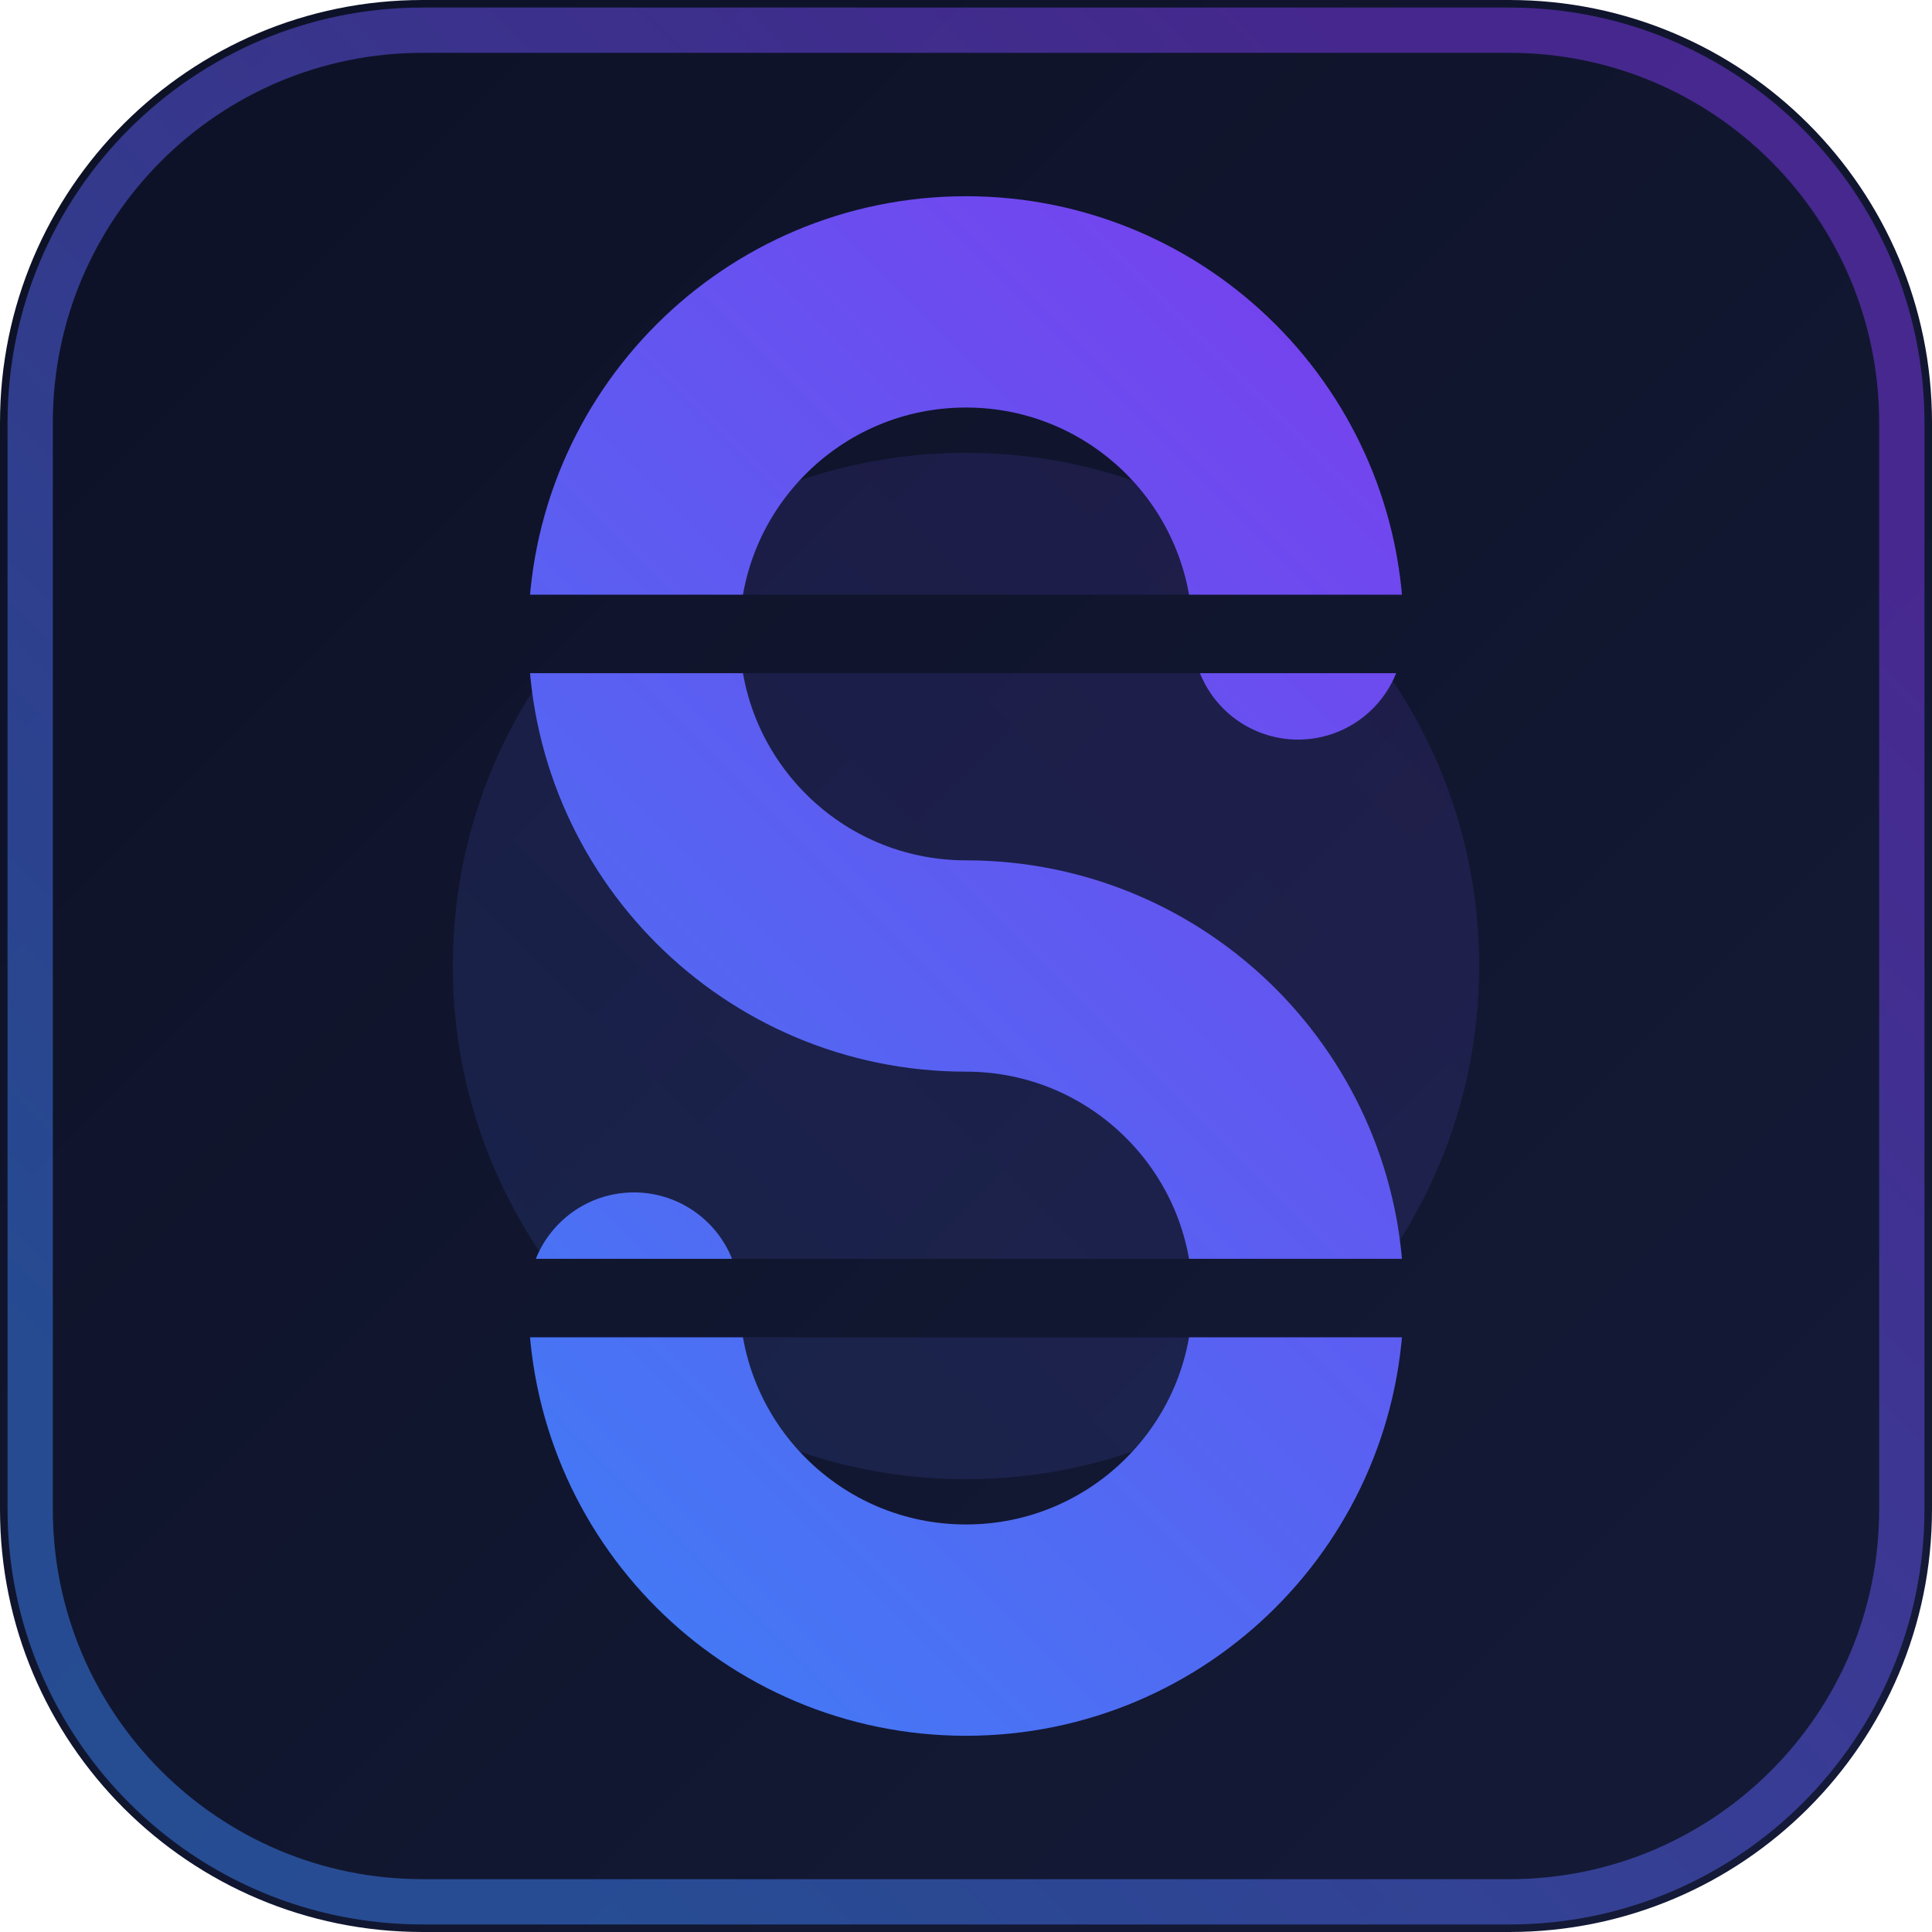
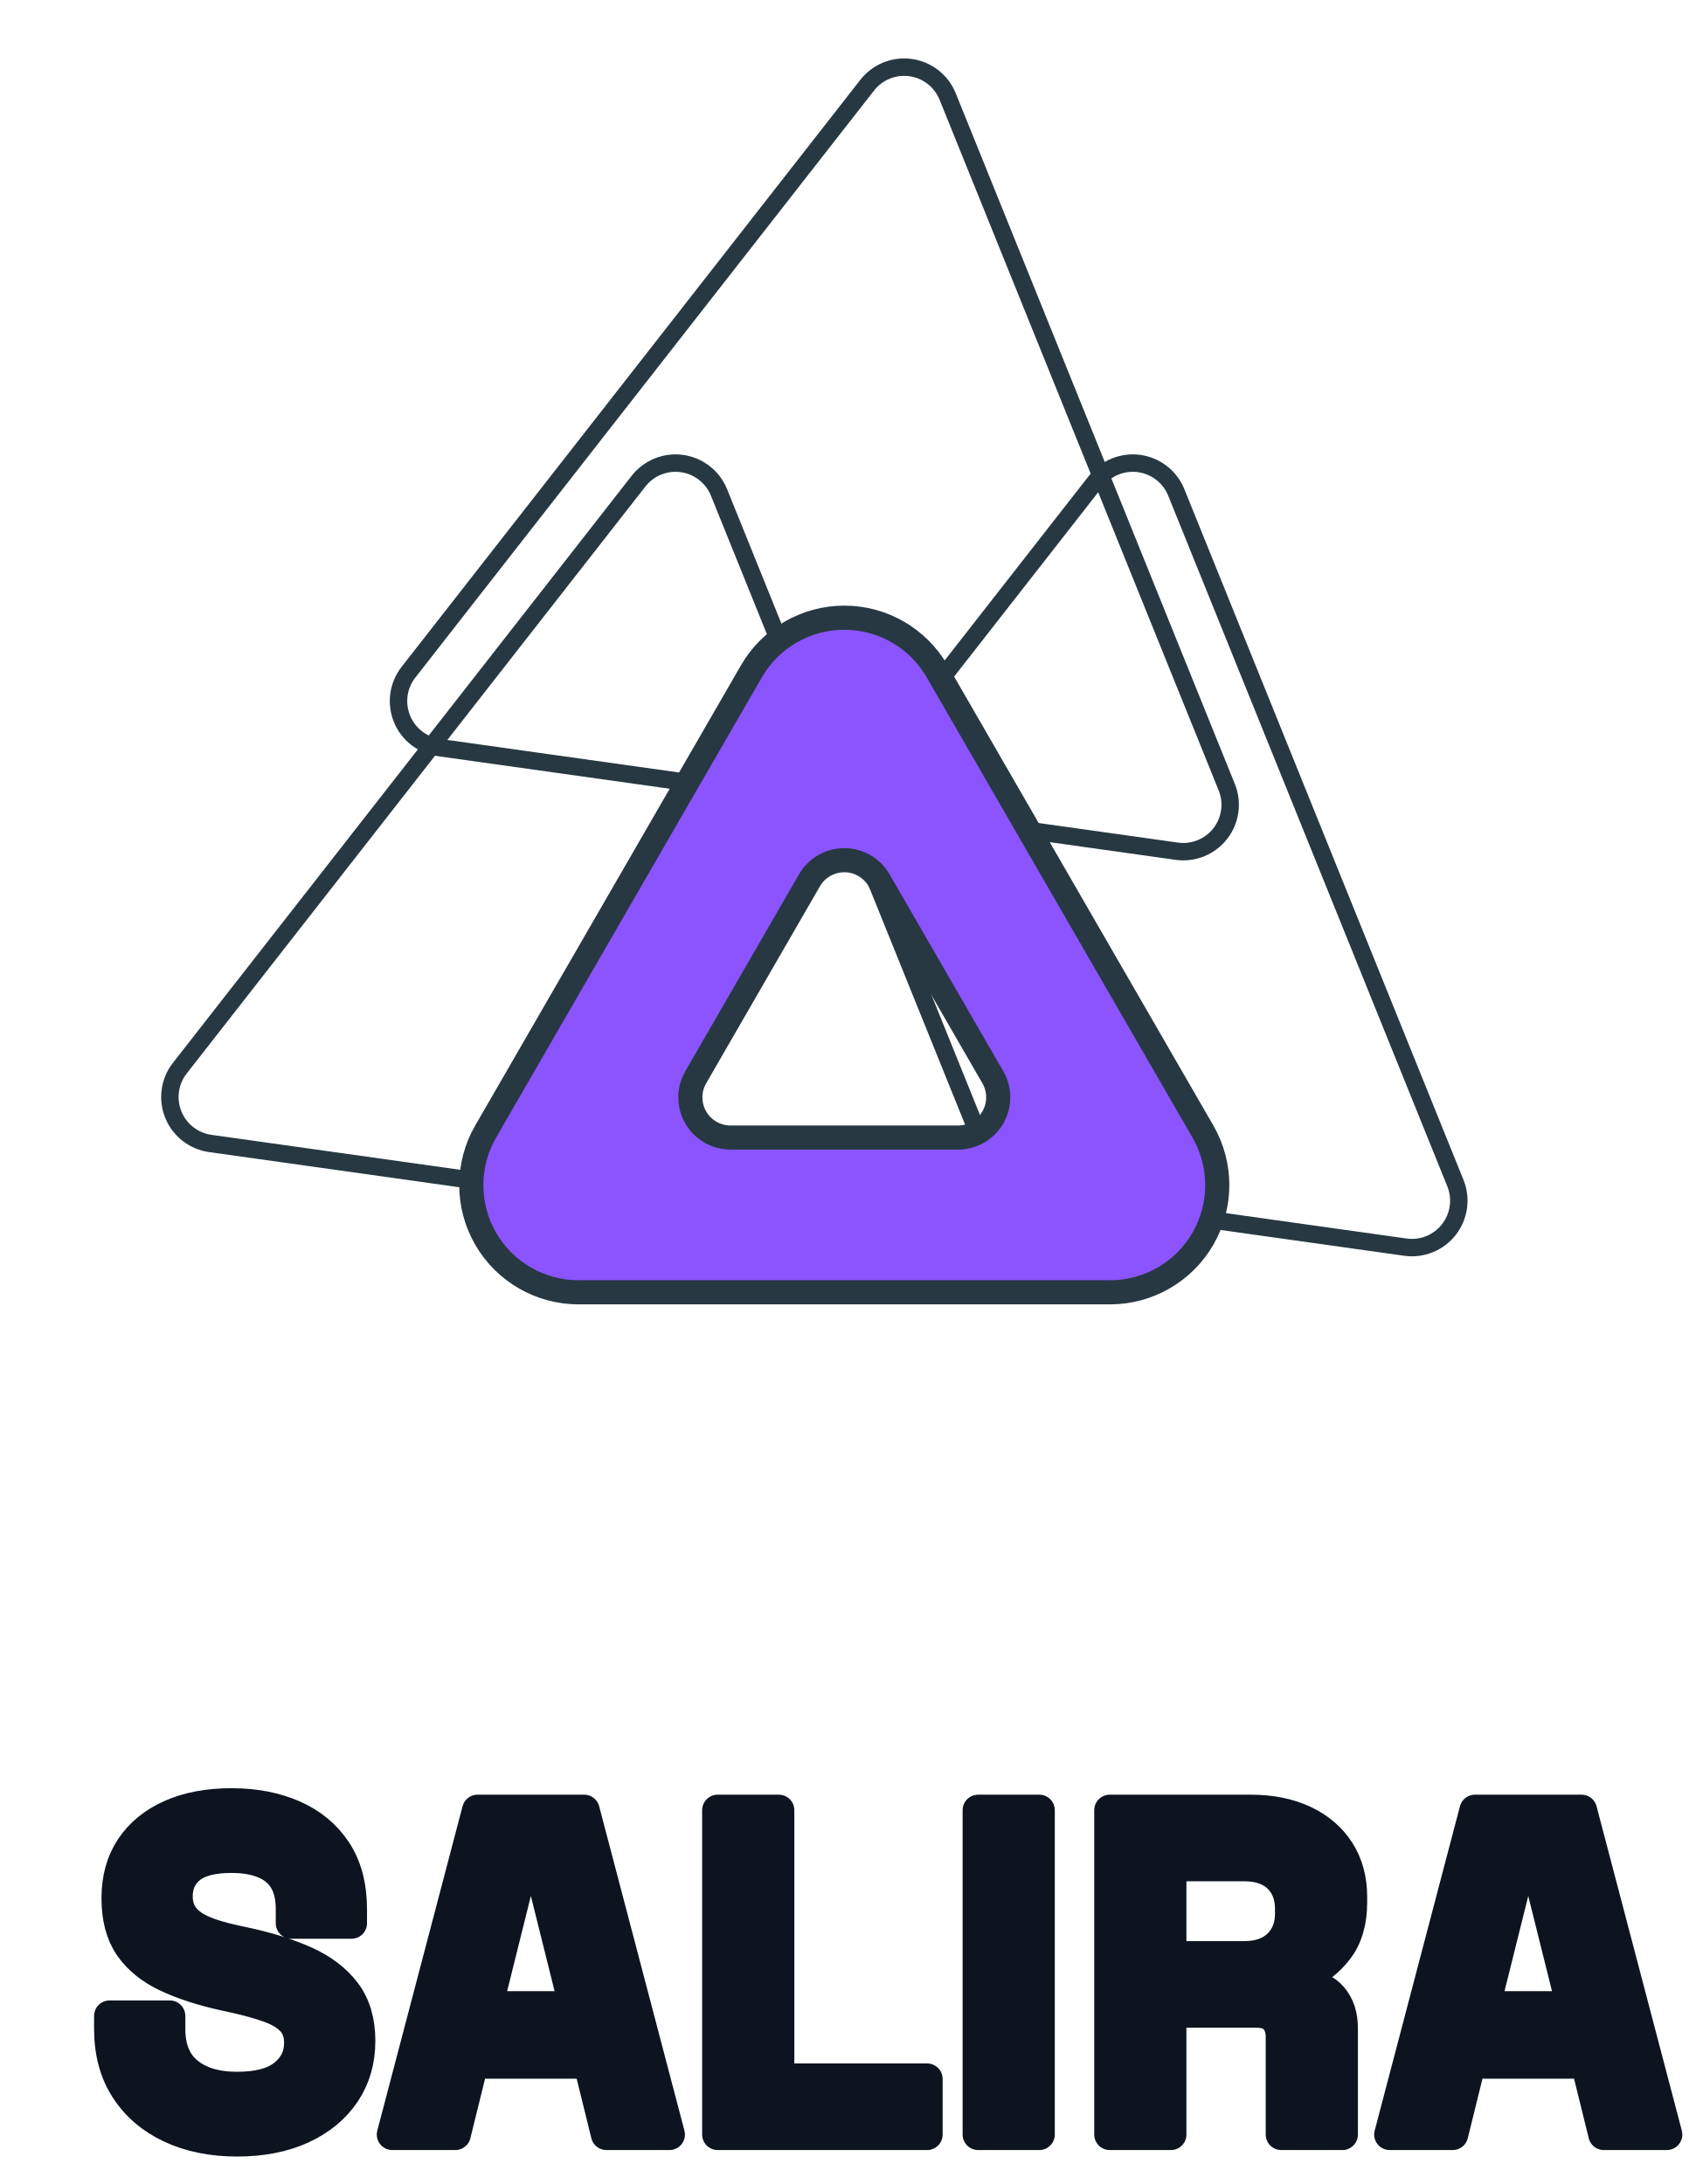
- <svg xmlns="http://www.w3.org/2000/svg" viewBox="0 0 64 64">
-   <defs>
-     <linearGradient id="bg" x1="0" y1="0" x2="64" y2="64" gradientUnits="userSpaceOnUse">
-       <stop offset="0" stop-color="#0d1126" />
-       <stop offset="1" stop-color="#151b38" />
-     </linearGradient>
-     <linearGradient id="acc" x1="10" y1="54" x2="54" y2="10" gradientUnits="userSpaceOnUse">
-       <stop offset="0" stop-color="#3B82F6" />
-       <stop offset="1" stop-color="#7C3AED" />
-     </linearGradient>
-   </defs>
-   <rect width="64" height="64" rx="14" fill="url(#bg)" />
-   <rect x="1" y="1" width="62" height="62" rx="13" fill="none" stroke="url(#acc)" stroke-opacity="0.5" stroke-width="1.5" />
-   <circle cx="32" cy="32" r="17" fill="url(#acc)" opacity="0.14" />
-   <path d="M 43 21 A 11 11 0 1 0 32 32 A 11 11 0 1 1 21 43" fill="none" stroke="url(#acc)" stroke-width="7" stroke-linecap="round" />
-   <rect x="16" y="19.7" width="32" height="2.6" fill="url(#bg)" />
-   <rect x="16" y="41.7" width="32" height="2.6" fill="url(#bg)" />
+ <svg xmlns="http://www.w3.org/2000/svg" viewBox="0 0 126 163" role="img" aria-label="SALIRA">
+   <g transform="translate(3.000 0)">
+     <path d="M61.709 6.358 A3.500 3.500 0 0 1 67.713 7.201 L88.540 58.752 L88.540 58.752 A3.500 3.500 0 0 1 84.808 63.529 L29.750 55.791 L29.750 55.791 A3.500 3.500 0 0 1 27.479 50.170 Z" fill="none" stroke="#273842" stroke-width="1.3" stroke-linejoin="round" />
+     <path d="M105.601 88.302 A3.500 3.500 0 0 1 101.869 93.079 L46.811 85.341 L46.811 85.341 A3.500 3.500 0 0 1 44.540 79.720 L78.770 35.908 L78.770 35.908 A3.500 3.500 0 0 1 84.773 36.751 Z" fill="none" stroke="#273842" stroke-width="1.3" stroke-linejoin="round" />
+     <path d="M12.690 85.341 A3.500 3.500 0 0 1 10.419 79.720 L44.649 35.908 L44.649 35.908 A3.500 3.500 0 0 1 50.652 36.751 L71.480 88.302 L71.480 88.302 A3.500 3.500 0 0 1 67.747 93.079 Z" fill="none" stroke="#273842" stroke-width="1.3" stroke-linejoin="round" />
+     <path d="M53.072 50.100 A8.000 8.000 0 0 1 66.928 50.100 L86.760 84.450 L86.760 84.450 A8.000 8.000 0 0 1 79.832 96.450 L40.168 96.450 L40.168 96.450 A8.000 8.000 0 0 1 33.240 84.450 Z M57.402 65.700 A3.000 3.000 0 0 1 62.598 65.700 L71.085 80.400 L71.085 80.400 A3.000 3.000 0 0 1 68.487 84.900 L51.513 84.900 L51.513 84.900 A3.000 3.000 0 0 1 48.915 80.400 Z" fill="#8B54FF" fill-rule="evenodd" stroke="#273842" stroke-width="1.8" stroke-linejoin="round" />
+     <g transform="translate(4.000 159.309)">
+       <path d="M10.686 0.484Q7.885 0.484 5.741 -0.519Q3.597 -1.522 2.386 -3.389Q1.176 -5.257 1.176 -7.885V-8.853H5.672V-7.885Q5.672 -5.706 7.021 -4.617Q8.369 -3.528 10.686 -3.528Q13.038 -3.528 14.197 -4.461Q15.355 -5.395 15.355 -6.848Q15.355 -7.851 14.785 -8.473Q14.214 -9.096 13.125 -9.493Q12.035 -9.891 10.479 -10.237L9.683 -10.41Q7.193 -10.963 5.412 -11.81Q3.631 -12.658 2.68 -14.041Q1.729 -15.424 1.729 -17.638Q1.729 -19.851 2.784 -21.425Q3.839 -22.998 5.758 -23.846Q7.678 -24.693 10.271 -24.693Q12.865 -24.693 14.888 -23.811Q16.911 -22.929 18.07 -21.183Q19.229 -19.436 19.229 -16.808V-15.77H14.733V-16.808Q14.733 -18.191 14.197 -19.038Q13.661 -19.886 12.658 -20.283Q11.655 -20.681 10.271 -20.681Q8.196 -20.681 7.211 -19.903Q6.225 -19.125 6.225 -17.776Q6.225 -16.877 6.692 -16.254Q7.159 -15.632 8.093 -15.217Q9.026 -14.802 10.479 -14.491L11.274 -14.318Q13.868 -13.764 15.788 -12.9Q17.707 -12.035 18.779 -10.617Q19.851 -9.199 19.851 -6.986Q19.851 -4.773 18.727 -3.095Q17.603 -1.418 15.545 -0.467Q13.488 0.484 10.686 0.484Z M22.272 0.0 28.635 -24.209H36.59L42.953 0.0H38.25L36.936 -5.326H28.29L26.975 0.0ZM29.362 -9.545H35.863L32.924 -21.338H32.301Z M46.55 0.0V-24.209H51.115V-4.15H62.182V0.0Z M65.986 0.0V-24.209H70.551V0.0Z M75.808 0.0V-24.209H86.321Q88.604 -24.209 90.298 -23.413Q91.993 -22.618 92.927 -21.165Q93.86 -19.713 93.86 -17.742V-17.326Q93.86 -15.148 92.823 -13.799Q91.785 -12.45 90.264 -11.828V-11.205Q91.647 -11.136 92.408 -10.254Q93.169 -9.372 93.169 -7.92V0.0H88.604V-7.263Q88.604 -8.093 88.171 -8.611Q87.739 -9.13 86.736 -9.13H80.373V0.0ZM80.373 -13.28H85.837Q87.462 -13.28 88.379 -14.162Q89.295 -15.044 89.295 -16.496V-16.842Q89.295 -18.295 88.396 -19.177Q87.497 -20.059 85.837 -20.059H80.373Z M96.696 0.0 103.06 -24.209H111.014L117.377 0.0H112.674L111.36 -5.326H102.714L101.4 0.0ZM103.786 -9.545H110.288L107.348 -21.338H106.726Z" fill="#0D1420" stroke="#0D1420" stroke-width="2.313" stroke-linejoin="round" />
+     </g>
+   </g>
</svg>
